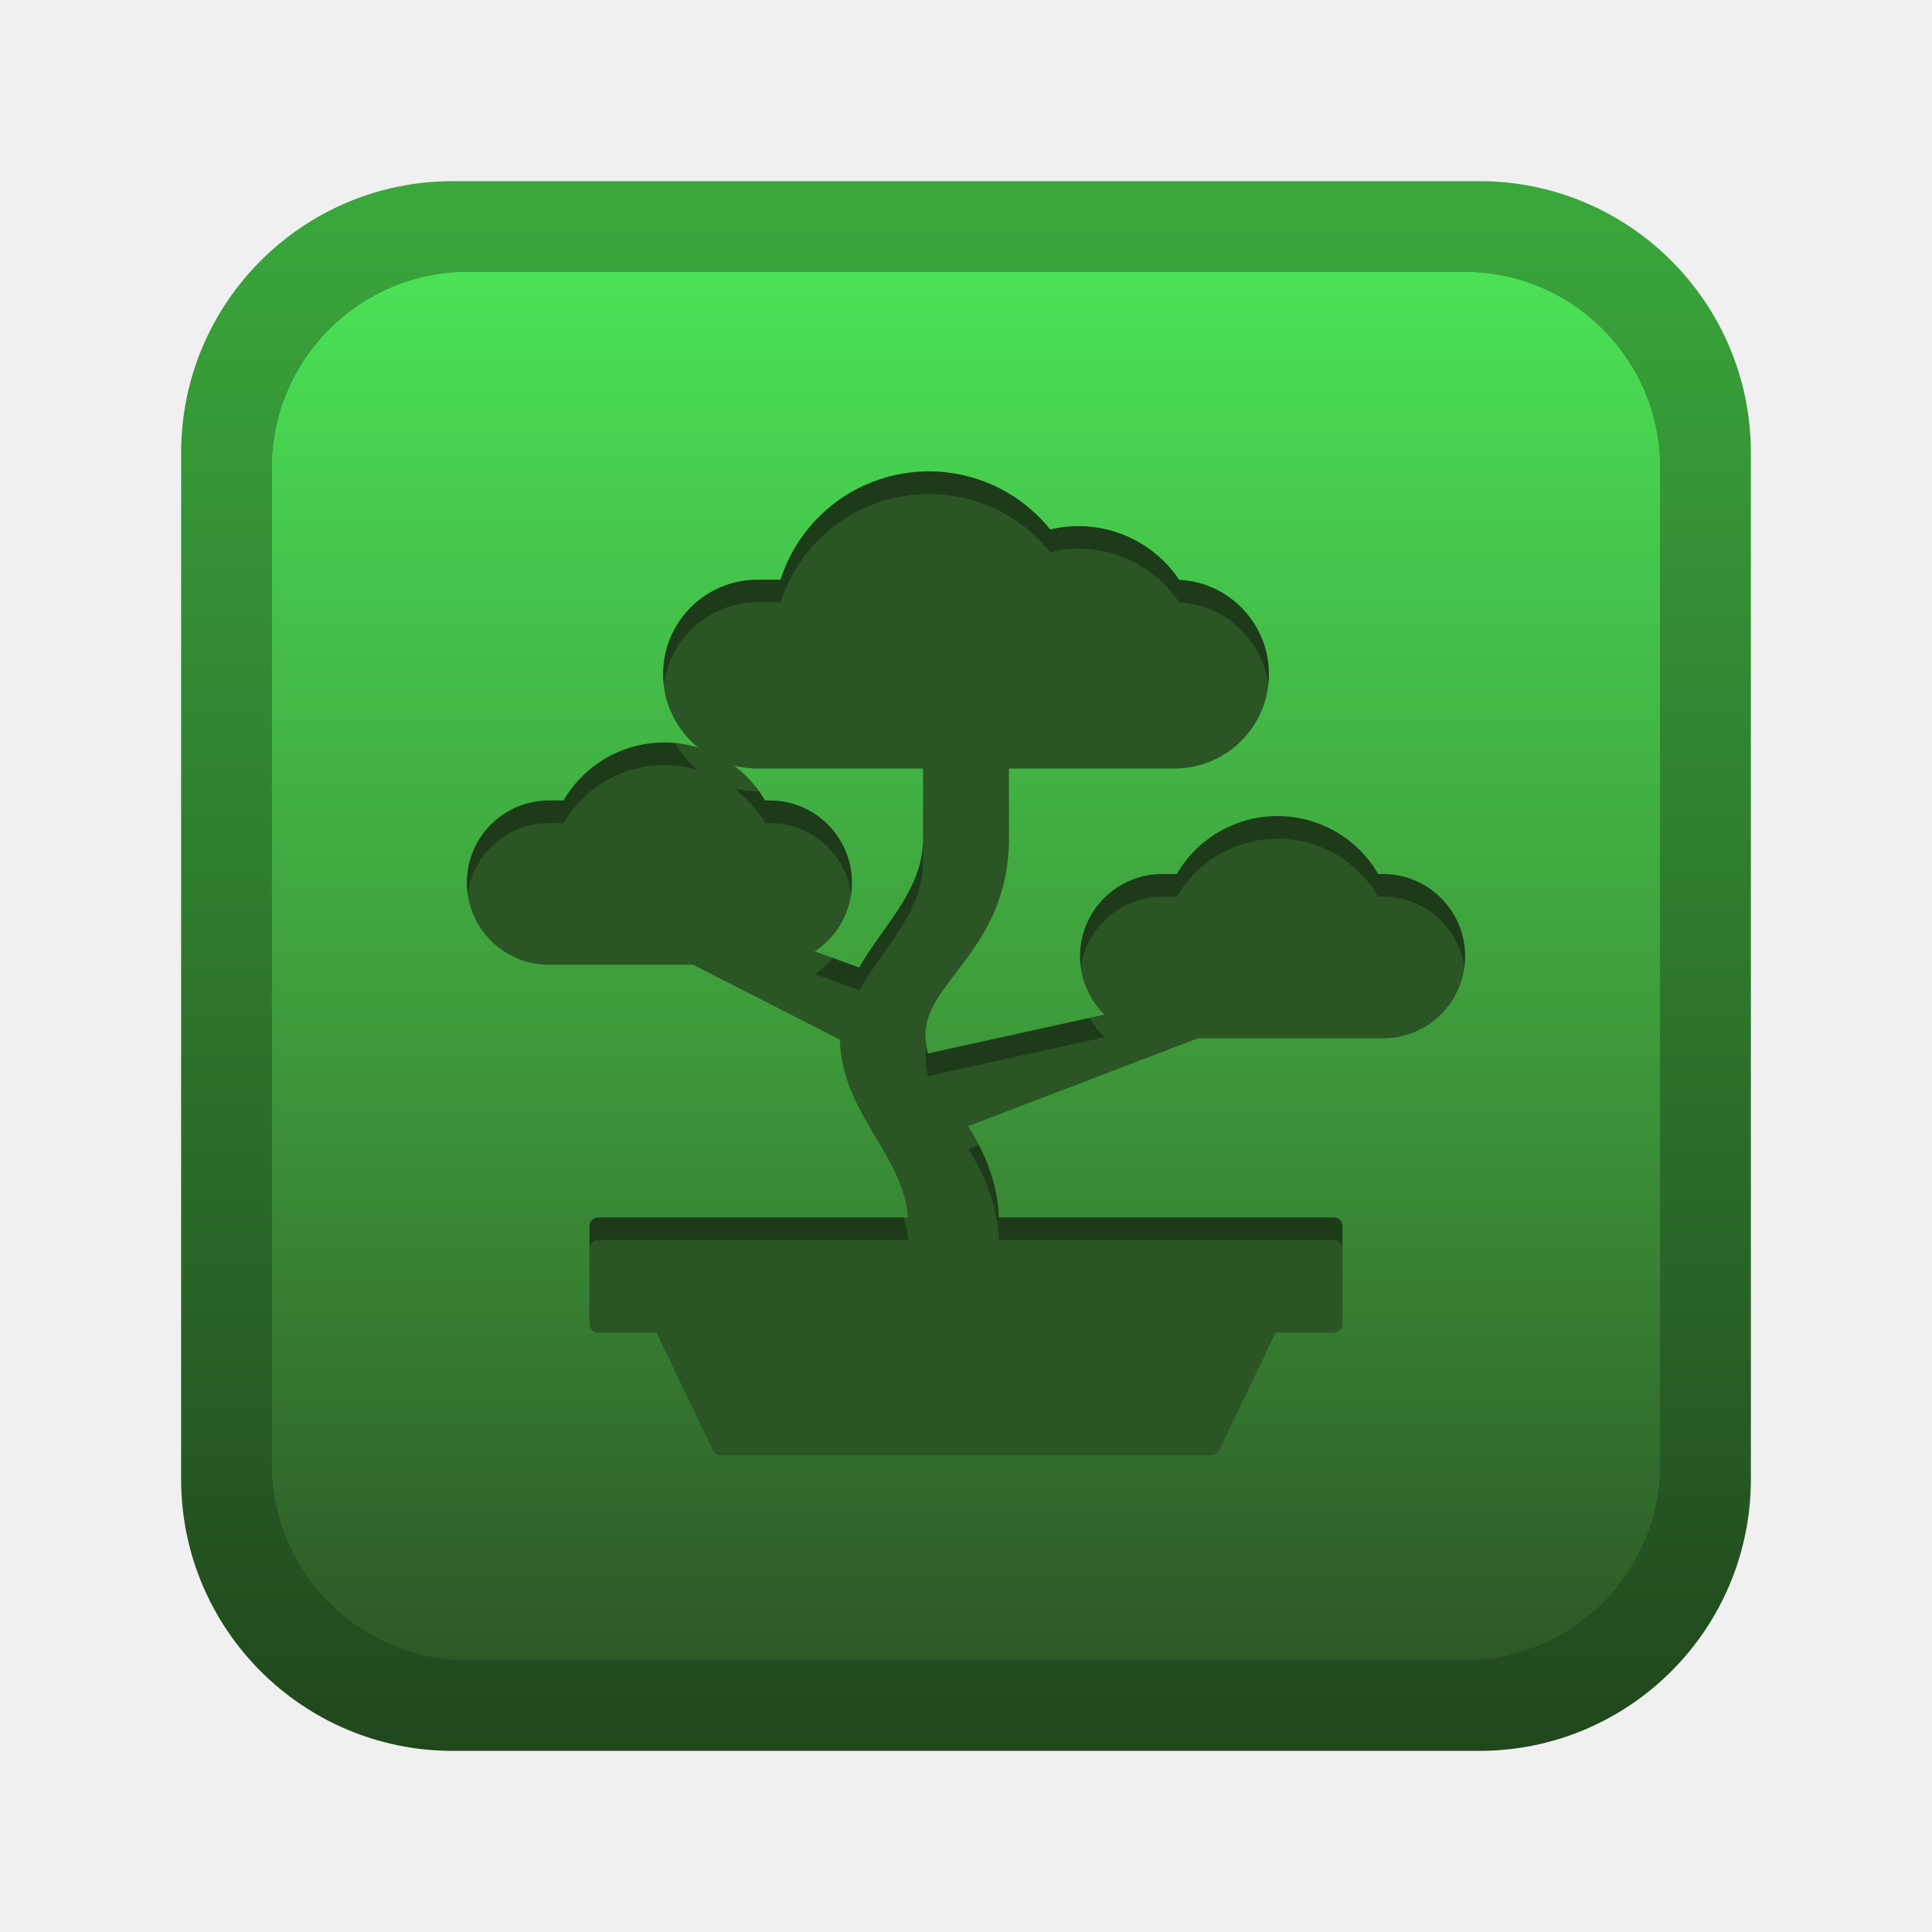
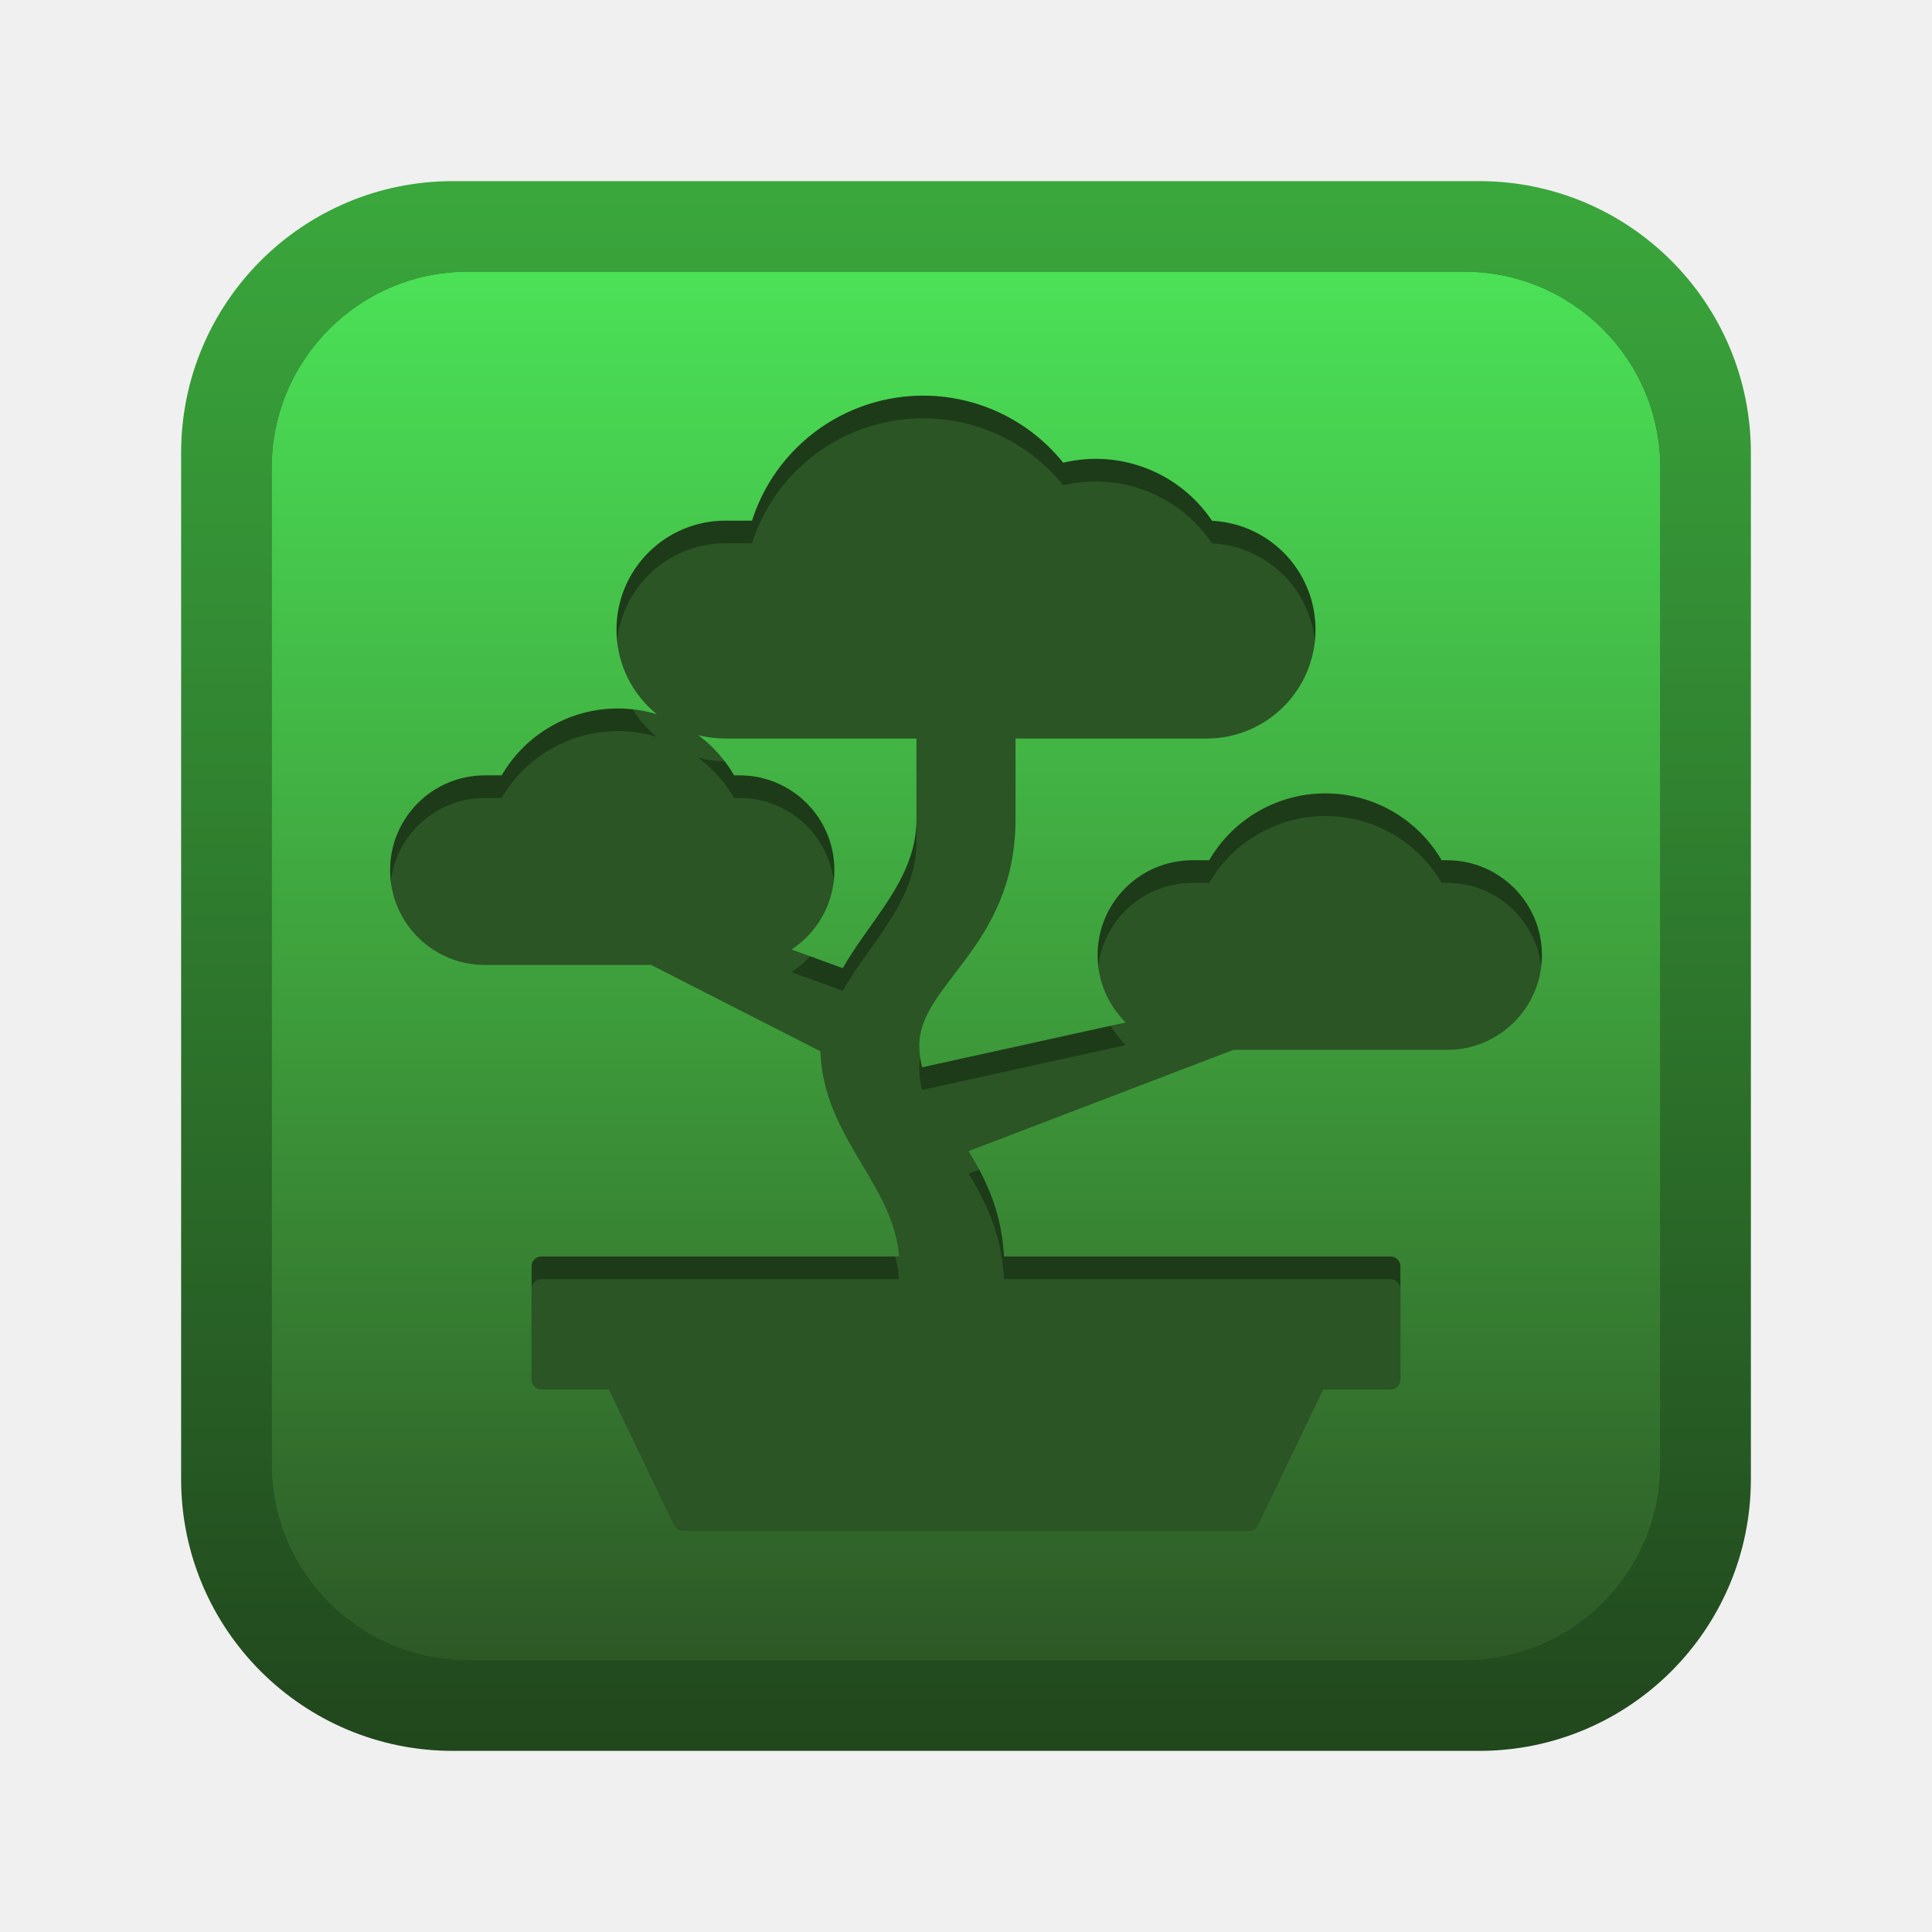
<svg xmlns="http://www.w3.org/2000/svg" viewBox="0 0 512 512">
  <defs>
    <linearGradient id="rim" x1="0" y1="0" x2="0" y2="1">
      <stop offset="0" stop-color="#3aa83c" />
      <stop offset="1" stop-color="#21461d" />
    </linearGradient>
    <linearGradient id="face" x1="0" y1="0" x2="0" y2="1">
      <stop offset="0" stop-color="#4be257" />
      <stop offset=".55" stop-color="#3d9a3a" />
      <stop offset="1" stop-color="#2d5726" />
    </linearGradient>
    <mask id="m">
      <rect width="512" height="512" fill="#fff" />
-       <path d="M7.75 8a1.75 1.75 0 0 1 0-3.5h.6a3 3 0 0 1 5.3-1 2.3 2.3 0 0 1 2.6 1 1.75 1.75 0 0 1 0 3.5zM3.5 12a1.5 1.5 0 0 1 0-3h.4a2.2 2.2 0 0 1 3.9 0h.2a1.5 1.5 0 0 1 0 3zM16 13.5a1.5 1.5 0 0 1 0-3h.4a2.2 2.2 0 0 1 3.9 0h.2a1.5 1.5 0 0 1 0 3zM11 17.5c0-1.5-1.4-2.3-1.4-3.9 0-1.6 1.7-2.4 1.7-4V7h1.4v2.6c0 2.2-1.7 2.8-1.7 4 0 1.3 1.5 2 1.5 3.9zM5.5 11.5h1.8l3.3 1.2-.2 1.3zM10.6 14.3 16.5 13H18l-6.8 2.6zM4.5 17.5h15v2h-1.3L17 22H7l-1.2-2.5H4.5z" fill="#000" stroke="#000" stroke-width="0.35" stroke-linejoin="round" transform="translate(100 97.4) scale(13)" />
+       <path d="M7.75 8a1.75 1.75 0 0 1 0-3.5h.6a3 3 0 0 1 5.3-1 2.3 2.3 0 0 1 2.6 1 1.75 1.75 0 0 1 0 3.5zM3.5 12a1.5 1.5 0 0 1 0-3h.4a2.2 2.2 0 0 1 3.9 0h.2a1.5 1.5 0 0 1 0 3zM16 13.5a1.5 1.5 0 0 1 0-3h.4a2.2 2.2 0 0 1 3.9 0h.2a1.5 1.5 0 0 1 0 3zM11 17.5c0-1.5-1.4-2.3-1.4-3.9 0-1.6 1.7-2.4 1.7-4V7h1.4v2.6c0 2.2-1.7 2.8-1.7 4 0 1.3 1.5 2 1.5 3.9zM5.5 11.5h1.8l3.3 1.2-.2 1.3zM10.6 14.3 16.5 13H18l-6.8 2.6zM4.5 17.5h15v2h-1.3L17 22H7l-1.2-2.5H4.5z" fill="#000" stroke="#000" stroke-width="0.35" stroke-linejoin="round" transform="translate(76 73.1) scale(15)" />
    </mask>
  </defs>
  <rect x="48" y="48" width="416" height="416" rx="72" fill="url(#rim)" />
  <rect x="72" y="72" width="368" height="368" rx="52" fill="#1d3b19" />
-   <path d="M7.75 8a1.75 1.75 0 0 1 0-3.5h.6a3 3 0 0 1 5.3-1 2.3 2.3 0 0 1 2.6 1 1.75 1.75 0 0 1 0 3.5zM3.5 12a1.5 1.5 0 0 1 0-3h.4a2.2 2.2 0 0 1 3.9 0h.2a1.5 1.5 0 0 1 0 3zM16 13.5a1.5 1.5 0 0 1 0-3h.4a2.2 2.2 0 0 1 3.9 0h.2a1.5 1.5 0 0 1 0 3zM11 17.5c0-1.5-1.4-2.3-1.4-3.9 0-1.6 1.7-2.4 1.7-4V7h1.4v2.6c0 2.2-1.7 2.8-1.7 4 0 1.3 1.5 2 1.5 3.9zM5.5 11.5h1.8l3.3 1.2-.2 1.3zM10.6 14.3 16.5 13H18l-6.8 2.6zM4.5 17.5h15v2h-1.3L17 22H7l-1.2-2.5H4.5z" fill="#2b5525" stroke="#2b5525" stroke-width="0.35" stroke-linejoin="round" transform="translate(100 103.4) scale(13)" />
+   <path d="M7.75 8a1.75 1.75 0 0 1 0-3.5h.6a3 3 0 0 1 5.3-1 2.3 2.3 0 0 1 2.6 1 1.75 1.75 0 0 1 0 3.5zM3.5 12a1.5 1.5 0 0 1 0-3h.4a2.2 2.2 0 0 1 3.9 0h.2a1.5 1.5 0 0 1 0 3zM16 13.5a1.5 1.5 0 0 1 0-3h.4a2.2 2.2 0 0 1 3.9 0h.2a1.5 1.5 0 0 1 0 3zM11 17.5c0-1.5-1.4-2.3-1.4-3.9 0-1.6 1.7-2.4 1.7-4V7h1.4v2.6c0 2.2-1.7 2.8-1.7 4 0 1.3 1.5 2 1.5 3.9zM5.5 11.5h1.8l3.3 1.2-.2 1.3zM10.6 14.3 16.5 13H18l-6.8 2.6zM4.5 17.5h15v2h-1.3L17 22H7l-1.2-2.5H4.5z" fill="#2b5525" stroke="#2b5525" stroke-width="0.35" stroke-linejoin="round" transform="translate(76 79.1) scale(15)" />
  <rect x="72" y="72" width="368" height="368" rx="52" fill="url(#face)" mask="url(#m)" />
</svg>
